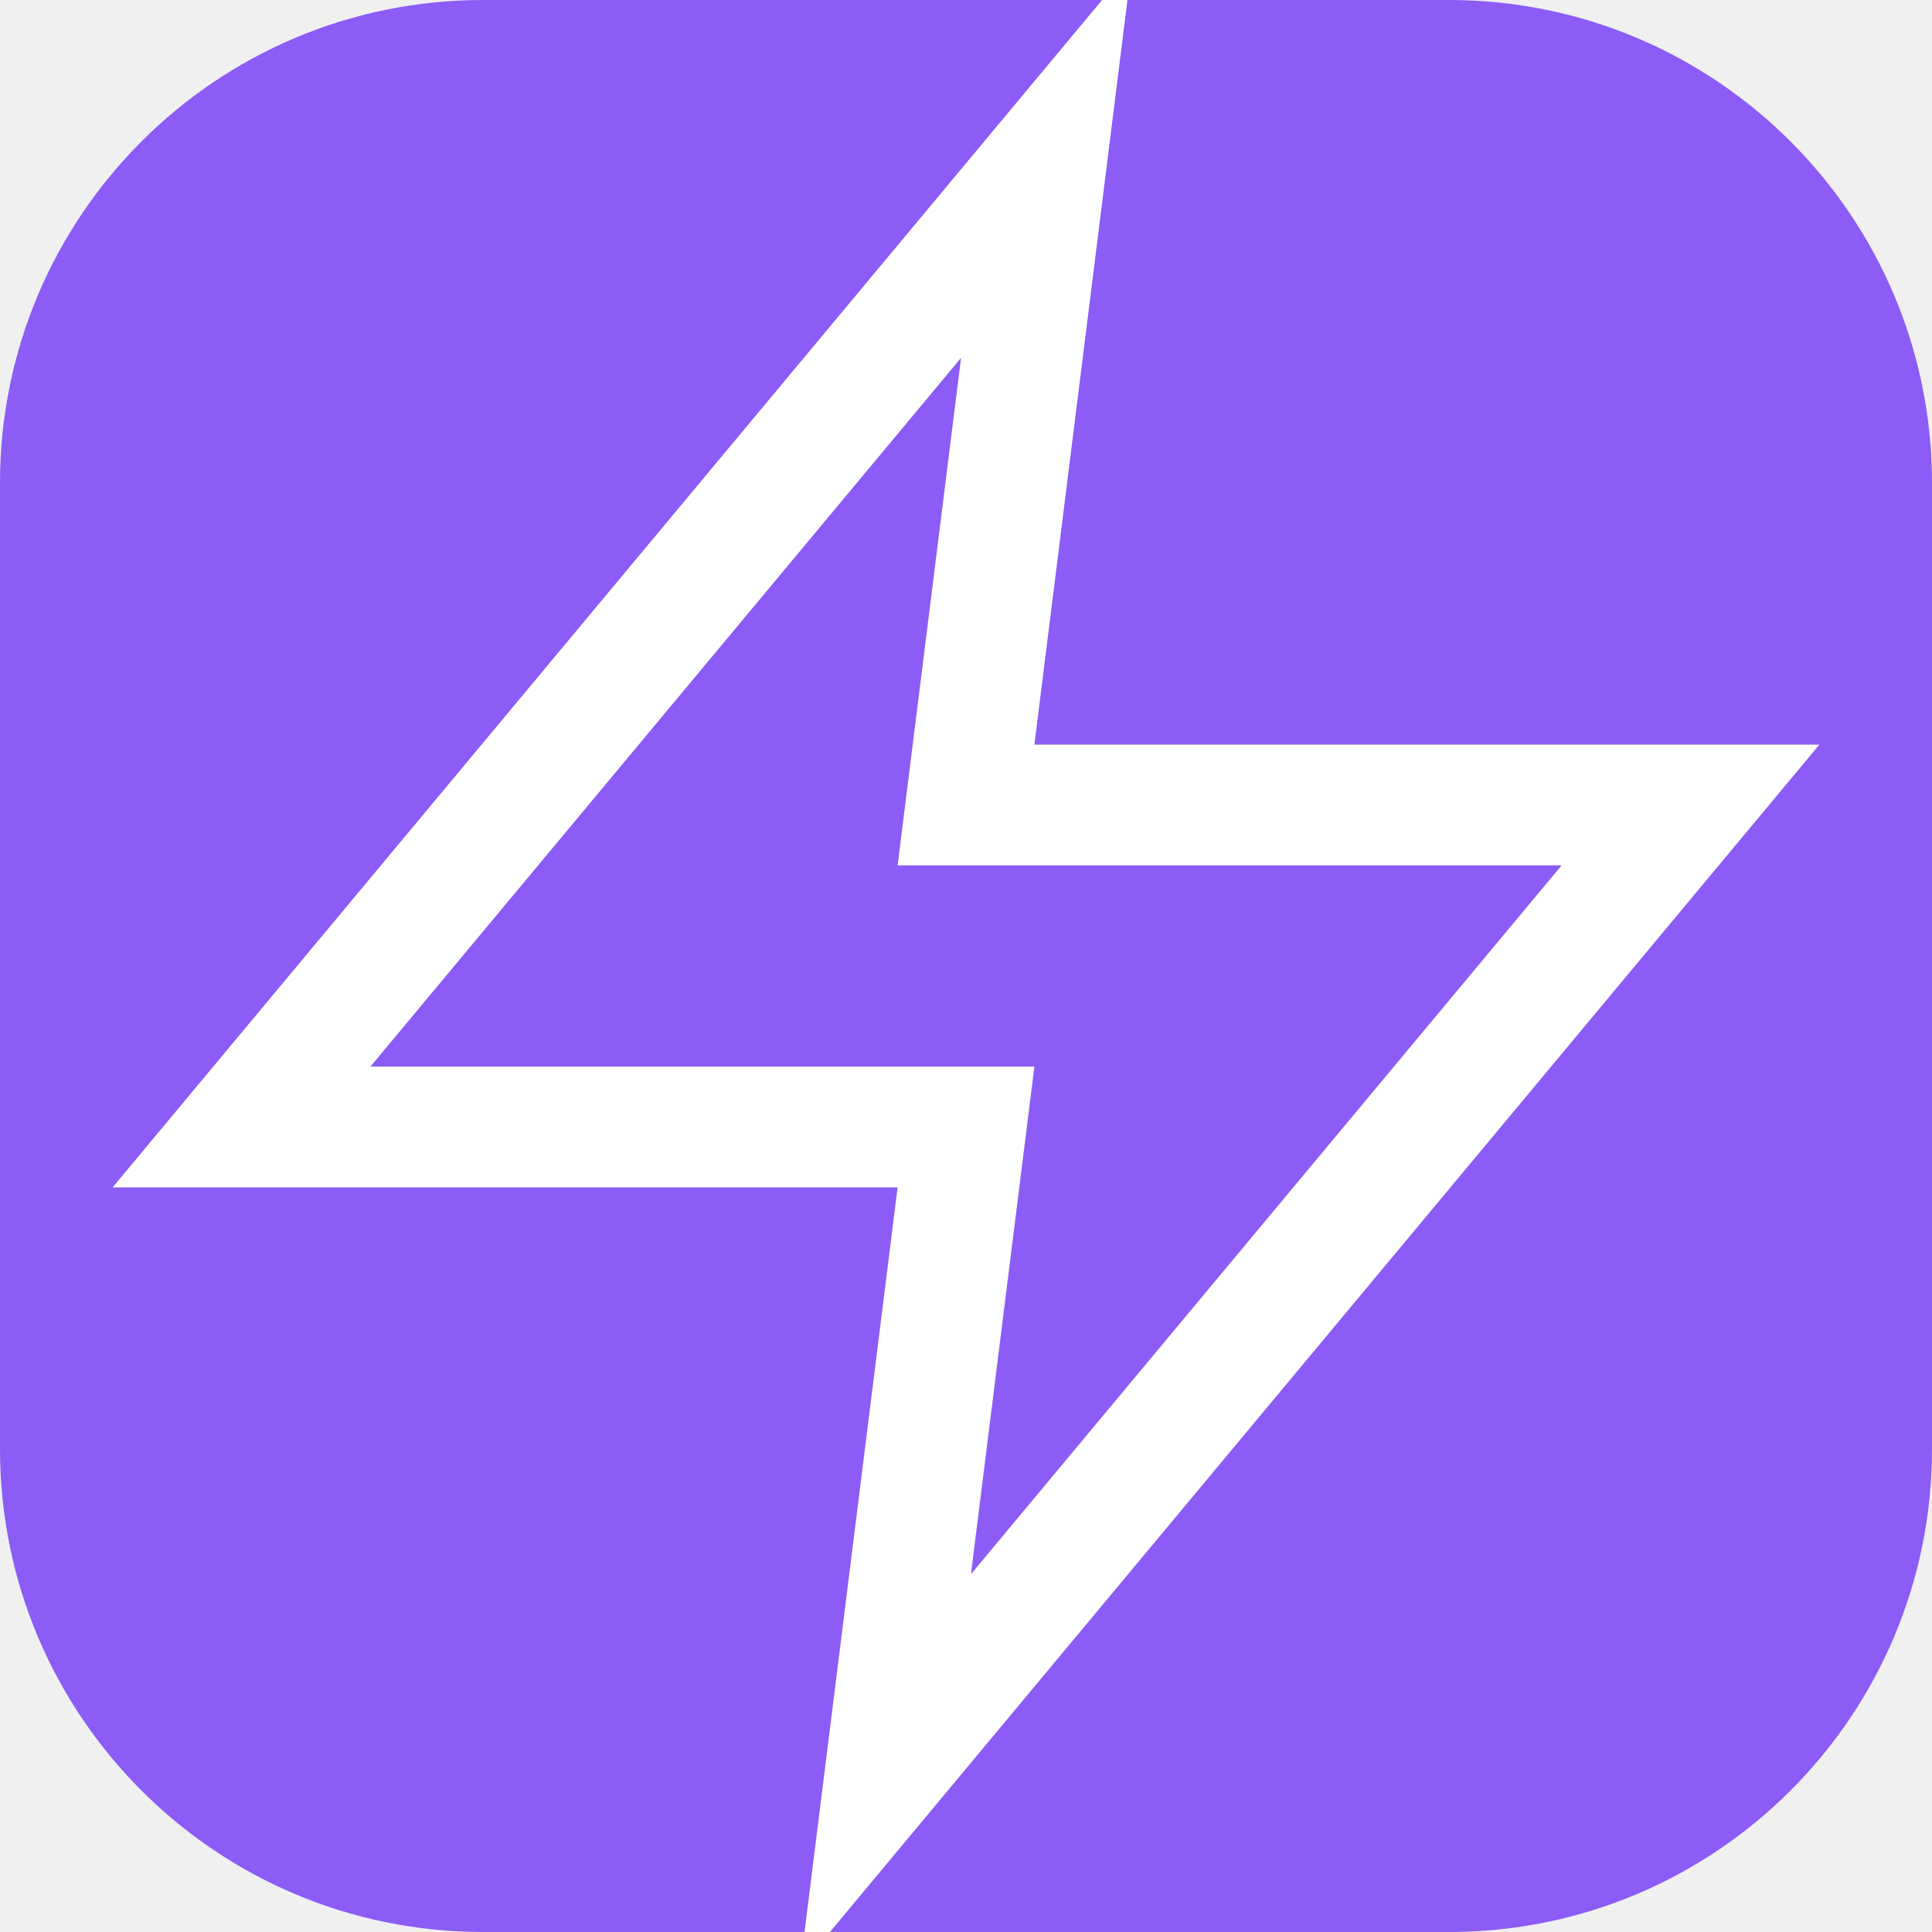
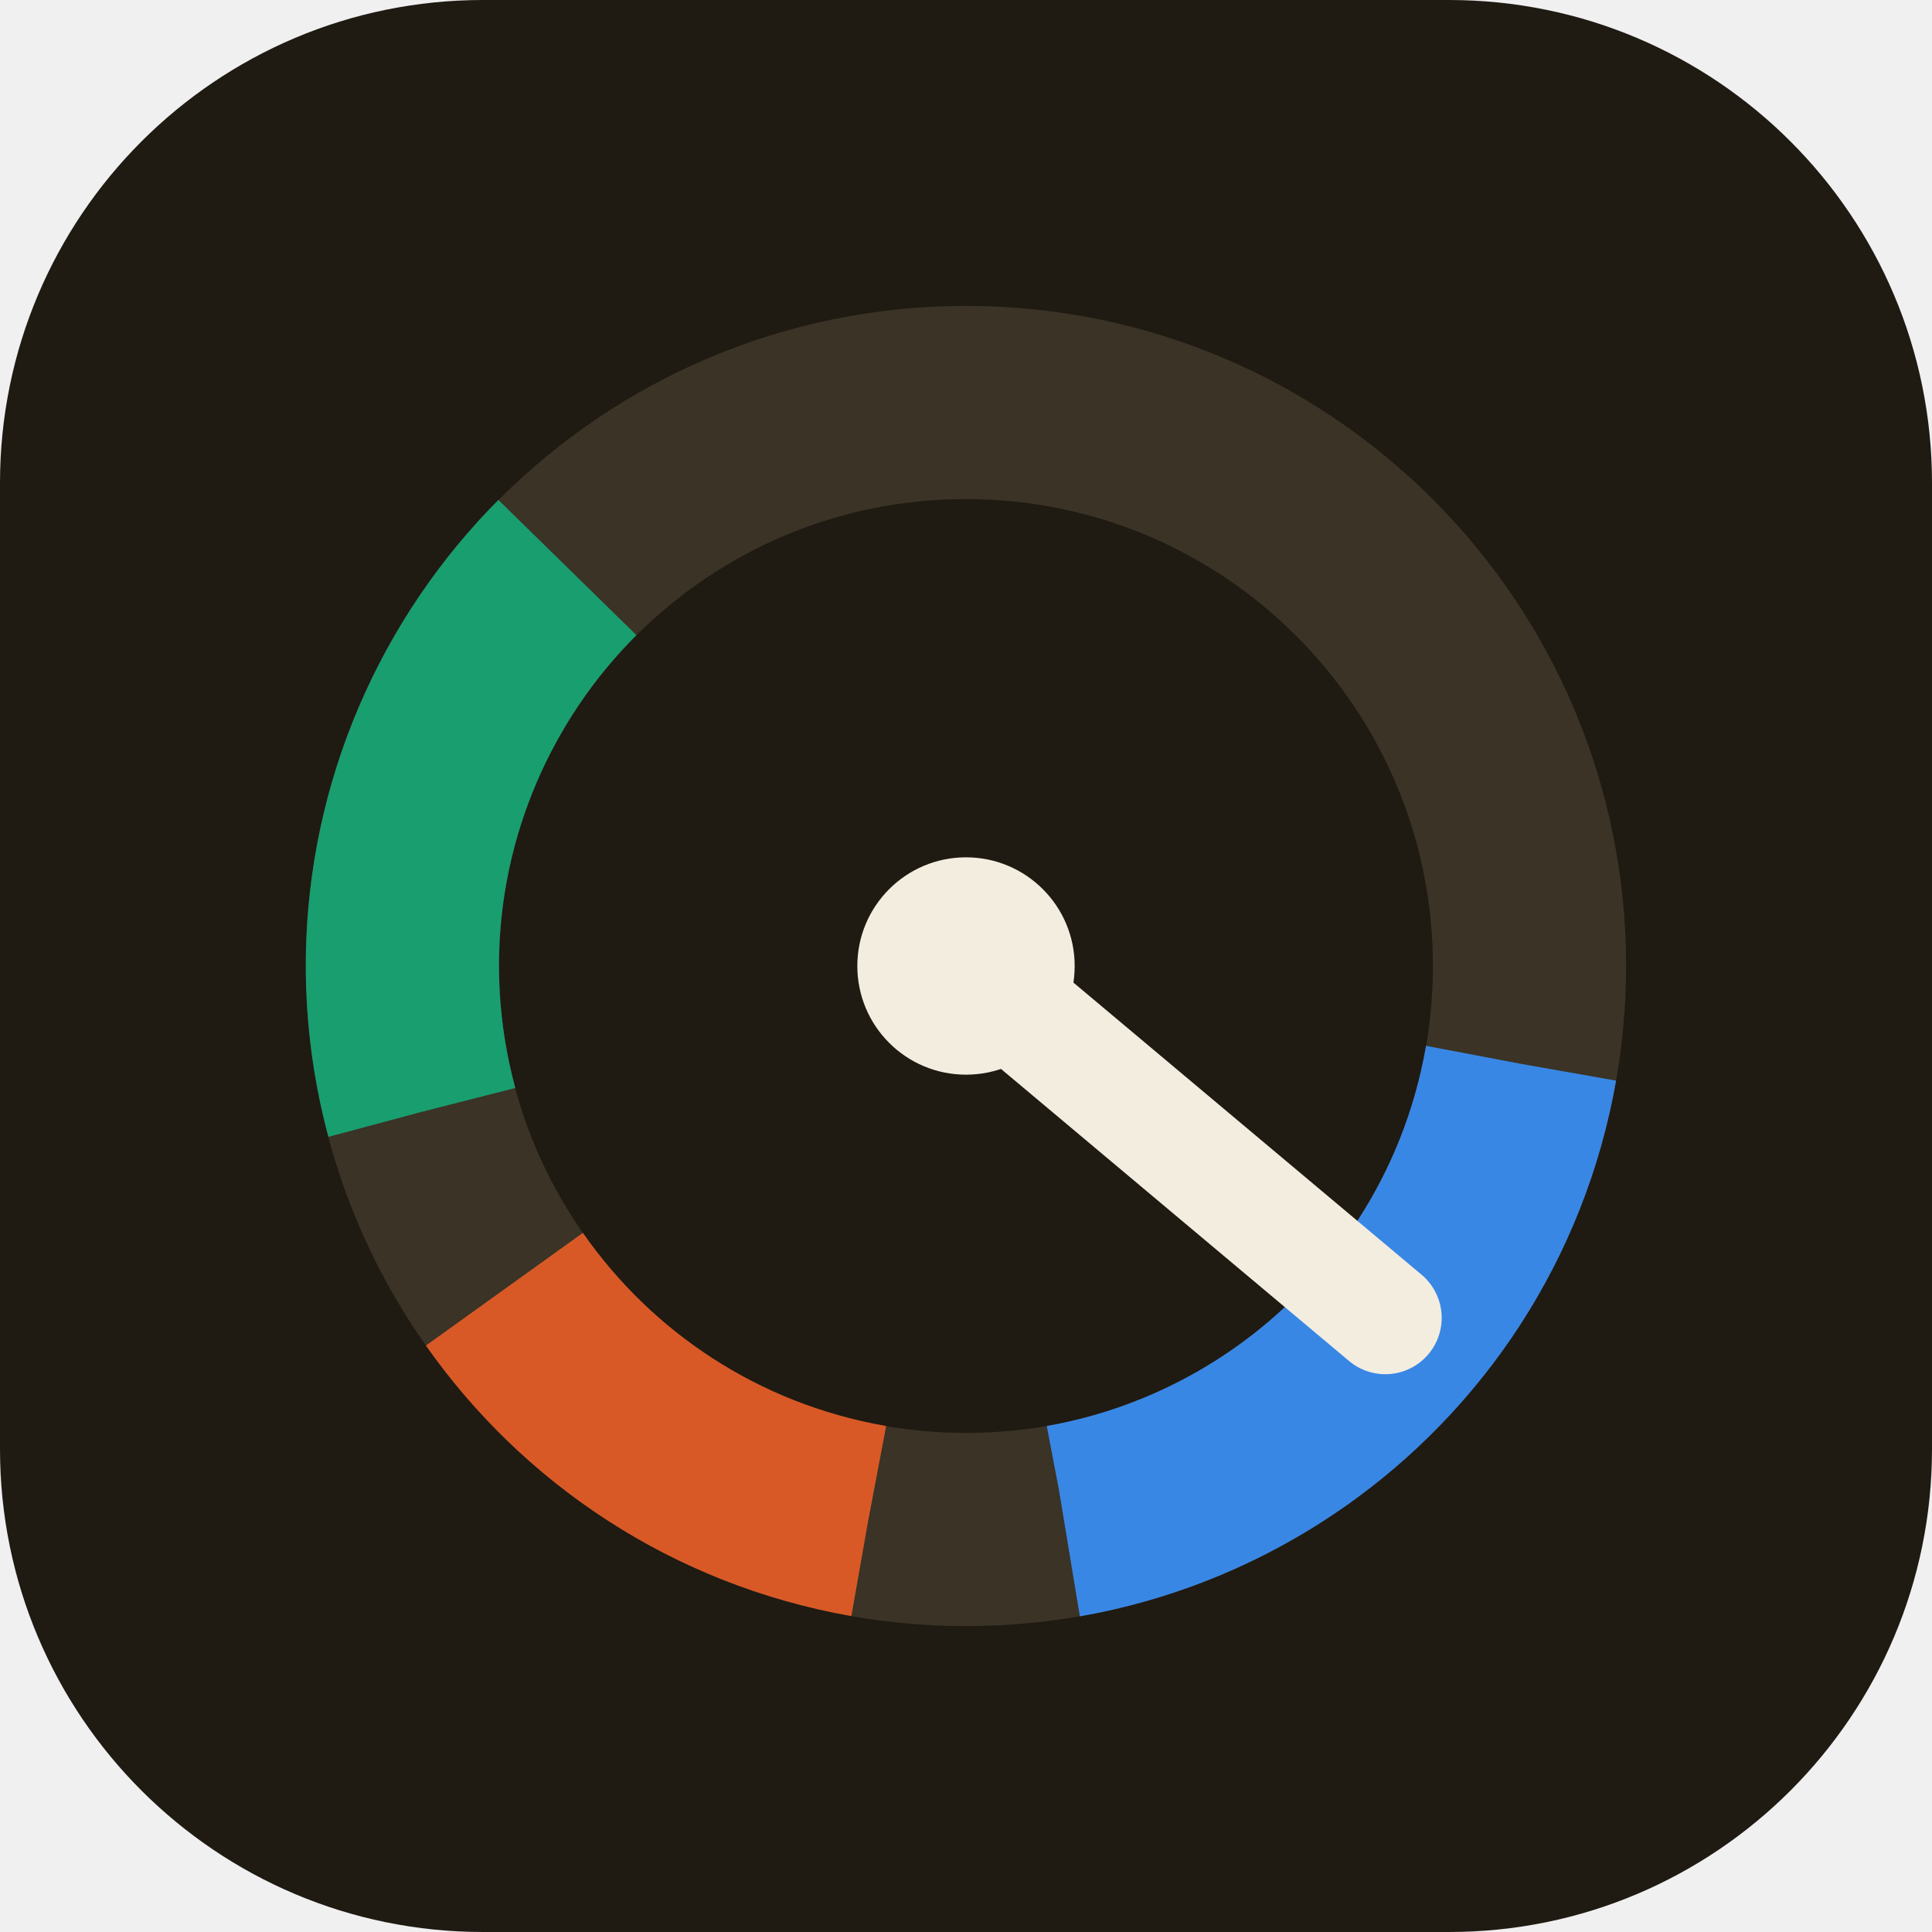
<svg xmlns="http://www.w3.org/2000/svg" viewBox="0 0 24 24">
-   <rect width="24" height="24" rx="6" fill="#8b5cf6" />
-   <path d="M 13 2 L 3 14 h 9 l -1 8 10 -12 h -9 l 1 -8 z" fill="none" stroke="#ffffff" stroke-width="1.5" stroke-linecap="butt" stroke-linejoin="miter" />
+   <rect width="24" height="24" rx="6" fill="#1F1A12" />
+   <circle cx="12" cy="12" r="7" fill="none" stroke="#3A3326" stroke-width="2.4" />
+   <circle cx="12" cy="12" r="7" fill="none" stroke="#3987E5" stroke-width="2.4" stroke-dasharray="8.55 43.98" transform="rotate(10 12 12)" />
+   <circle cx="12" cy="12" r="7" fill="none" stroke="#D95926" stroke-width="2.4" stroke-dasharray="5.50 43.98" transform="rotate(100 12 12)" />
+   <circle cx="12" cy="12" r="7" fill="none" stroke="#199E70" stroke-width="2.4" stroke-dasharray="7.33 43.98" transform="rotate(165 12 12)" />
+   <line x1="12" y1="12" x2="12" y2="5.2" stroke="#F3EDE0" stroke-width="1.4" stroke-linecap="round" transform="rotate(130 12 12)" />
+   <circle cx="12" cy="12" r="1.35" fill="#F3EDE0" />
</svg>
